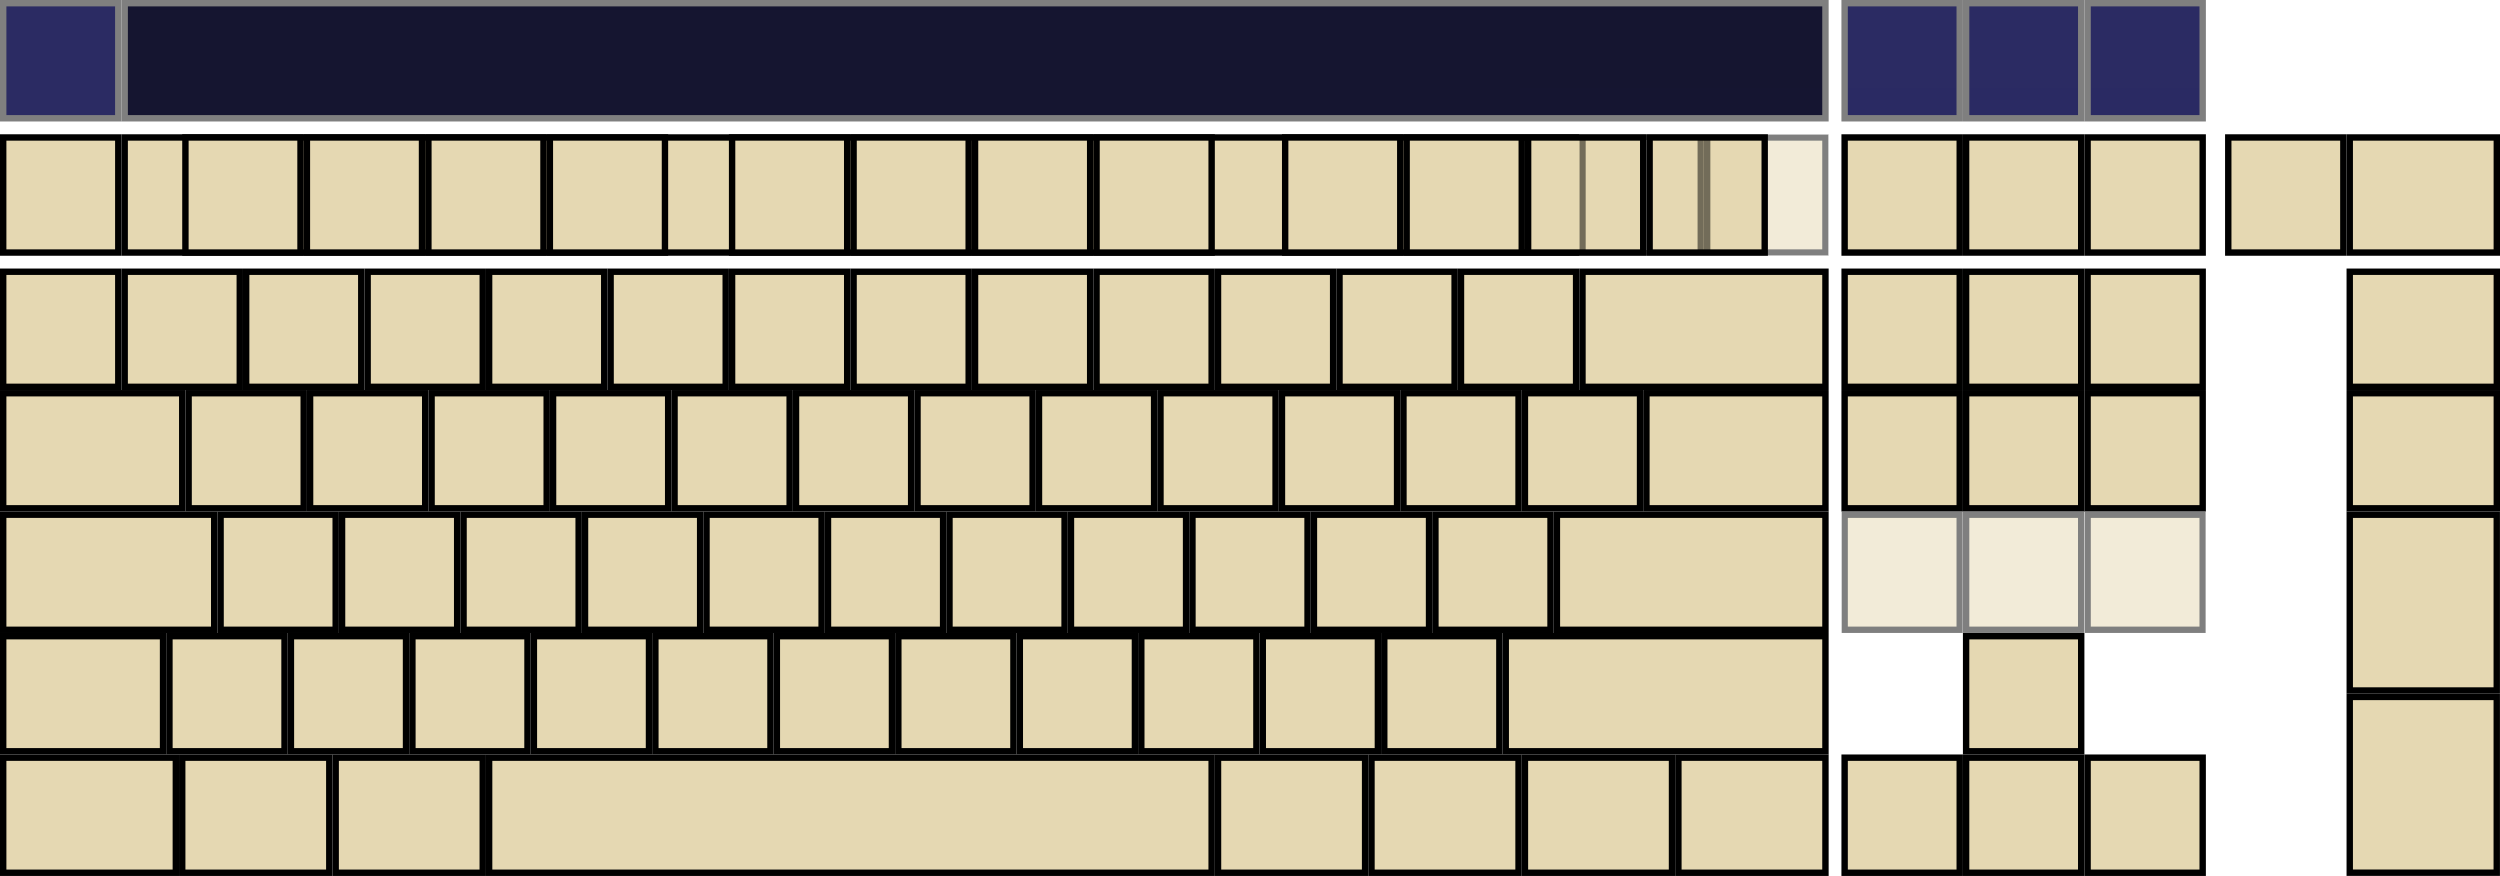
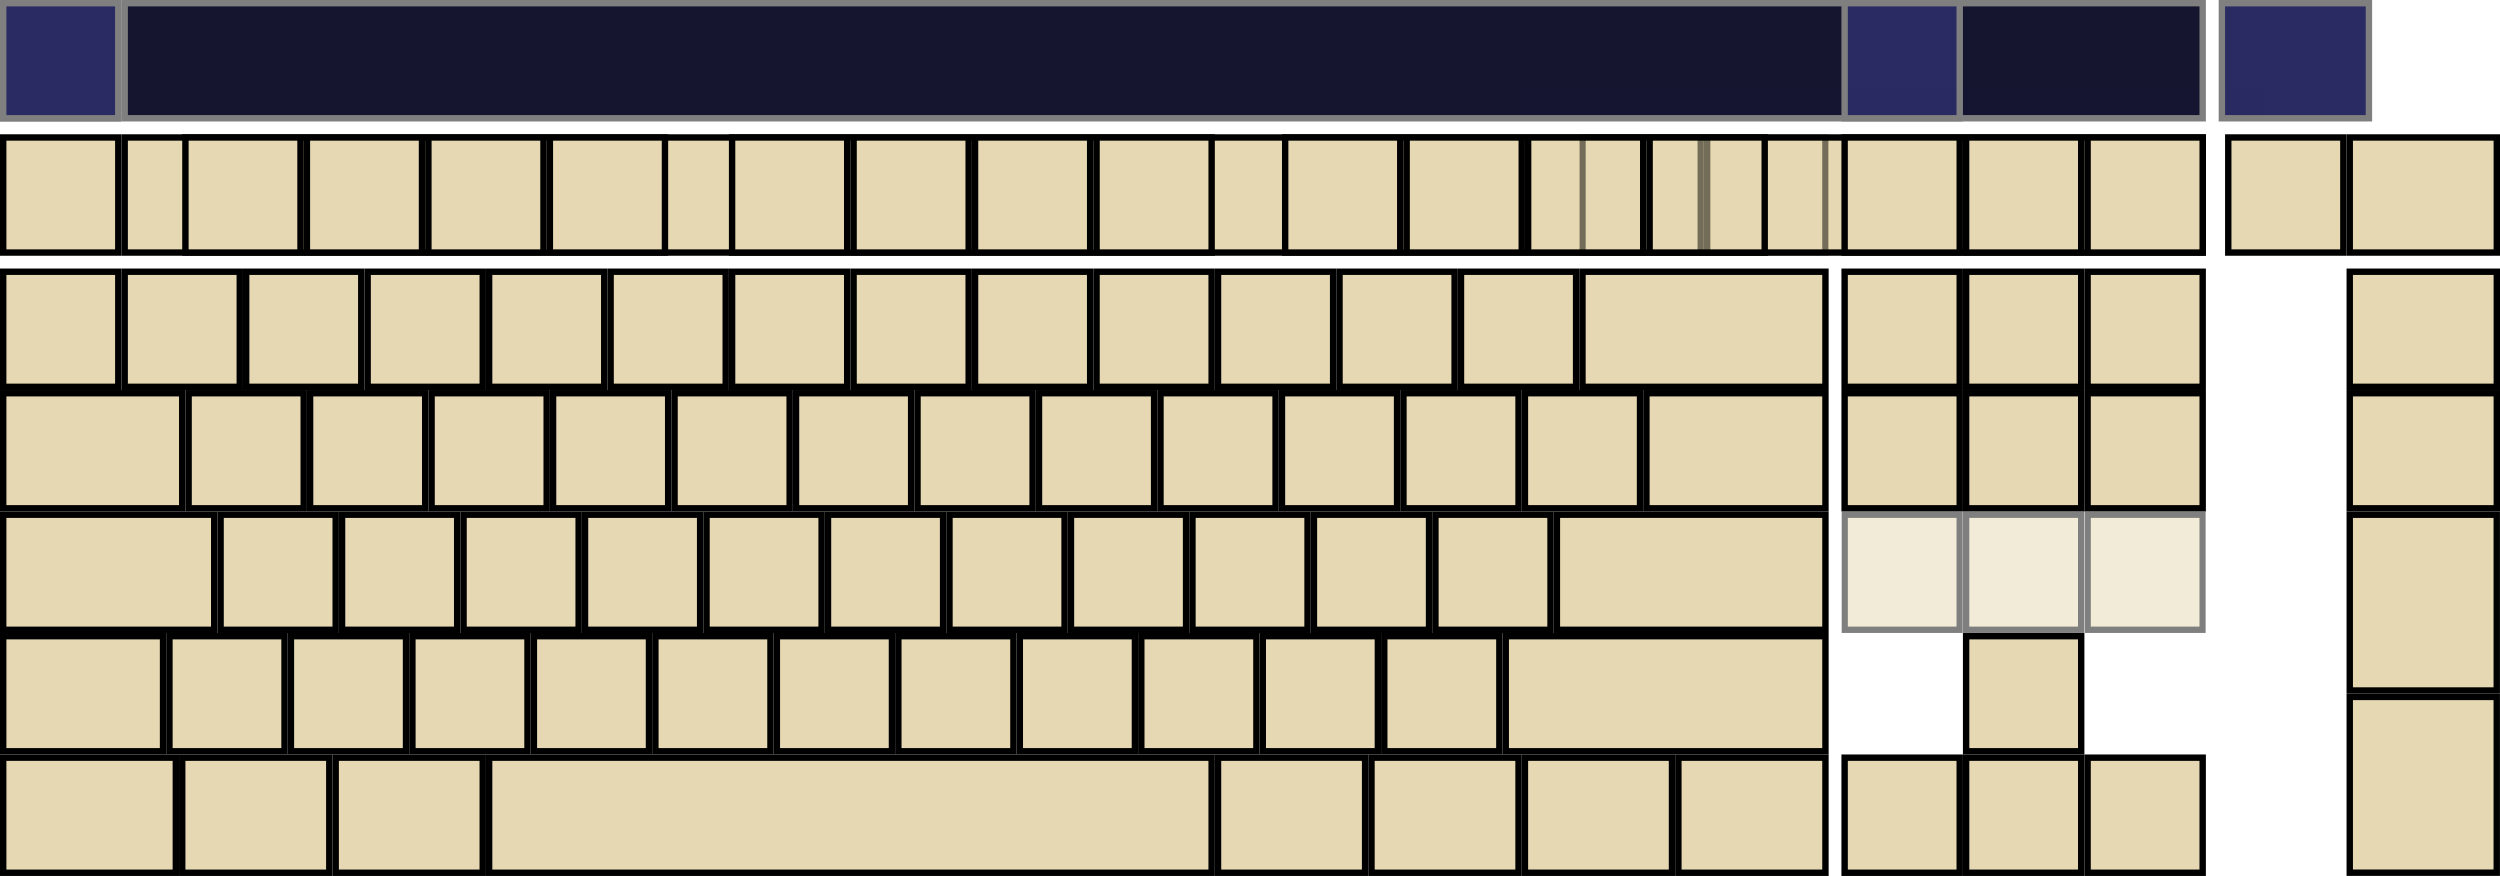
<svg xmlns="http://www.w3.org/2000/svg" id="full-alpha" height="137" width="391" version="1.0" enable-background="new">
  <defs id="defs4958">
    <filter id="filter3145">
      <feBlend id="feBlend3147" in2="BackgroundImage" mode="darken" />
    </filter>
  </defs>
-   <rect id="inputline" style="stroke:#000;fill:#e5d8b2" height="18" width="227" y="21.5" x="19.5" />
+   <rect id="inputline" style="stroke:#000;fill:#e5d8b2" height="18" width="325.0" y="21.5" x="19.5" />
+   <rect id="punctuation" height="18" width="18" stroke="#7f7f7f" y=".5" x=".5" fill="#2b2b63" />
  <rect id="stealthmode" height="18" width="18" stroke="#7f7f7f" y=".5" x=".5" fill="#2b2b63" />
-   <rect id="wordlistbg" height="18" width="266" stroke="#7f7f7f" y=".5" x="19.5" fill="#151530" />
+   <rect id="wordlistbg" height="18" width="325" stroke="#7f7f7f" y=".5" x="19.5" fill="#151530" />
  <rect id="learnmode" height="18" width="18" stroke="#7f7f7f" y=".5" x="288.5" fill="#2b2b63" />
-   <rect id="punctuation" height="18" width="18" stroke="#7f7f7f" y=".5" x="307.5" fill="#2b2b63" />
-   <rect id="dictionaries" height="18" width="18" stroke="#7f7f7f" y=".5" x="326.5" fill="#2b2b63" />
+   <rect id="dictionaries" height="18" width="23" stroke="#7f7f7f" y=".5" x="347.5" fill="#2b2b63" />
  <rect id="RALT" height="18" width="23" stroke="#000" y="118.5" x="190.5" fill="#e5d8b2" />
  <rect id="AB01" height="18" width="18" stroke="#000" y="99.5" x="45.5" fill="#e5d8b2" />
  <rect id="AE02" height="18" width="18" stroke="#000" y="42.5" x="38.5" fill="#e5d8b2" />
  <rect id="AE03" height="18" width="18" stroke="#000" y="42.5" x="57.5" fill="#e5d8b2" />
  <rect id="AD09" height="18" width="18" stroke="#000" y="61.5" x="181.5" fill="#e5d8b2" />
  <rect id="AE01" height="18" width="18" stroke="#000" y="42.5" x="19.5" fill="#e5d8b2" />
  <rect id="AE06" height="18" width="18" stroke="#000" y="42.5" x="114.5" fill="#e5d8b2" />
  <rect id="AE07" height="18" width="18" stroke="#000" y="42.5" x="133.5" fill="#e5d8b2" />
  <rect id="AE04" height="18" width="18" stroke="#000" y="42.5" x="76.5" fill="#e5d8b2" />
  <rect id="AE05" height="18" width="18" stroke="#000" y="42.5" x="95.5" fill="#e5d8b2" />
  <rect id="AD03" height="18" width="18" stroke="#000" y="61.5" x="67.5" fill="#e5d8b2" />
  <rect id="AD02" height="18" width="18" stroke="#000" y="61.5" x="48.5" fill="#e5d8b2" />
  <rect id="AD01" height="18" width="18" stroke="#000" y="61.5" x="29.5" fill="#e5d8b2" />
  <rect id="AE09" height="18" width="18" stroke="#000" y="42.5" x="171.5" fill="#e5d8b2" />
  <rect id="AD07" height="18" width="18" stroke="#000" y="61.5" x="143.5" fill="#e5d8b2" />
  <rect id="AD06" height="18" width="18" stroke="#000" y="61.5" x="124.5" fill="#e5d8b2" />
  <rect id="AD05" height="18" width="18" stroke="#000" y="61.5" x="105.5" fill="#e5d8b2" />
  <rect id="AD04" height="18" width="18" stroke="#000" y="61.5" x="86.5" fill="#e5d8b2" />
  <rect id="AB10" height="18" width="18" stroke="#000" y="99.5" x="216.5" fill="#e5d8b2" />
  <rect id="AC11" height="18" width="18" stroke="#000" y="80.5" x="224.5" fill="#e5d8b2" />
  <rect id="AC10" height="18" width="18" stroke="#000" y="80.5" x="205.5" fill="#e5d8b2" />
  <rect id="RCTL" height="18" width="23" stroke="#000" y="118.5" x="262.5" fill="#e5d8b2" />
  <rect id="LCTL" height="18" width="27" stroke="#000" y="118.5" x=".5" fill="#e5d8b2" />
  <rect id="TAB" height="18" width="28" stroke="#000" y="61.5" x=".5" fill="#e5d8b2" />
  <rect id="LALT" height="18" width="23" stroke="#000" y="118.5" x="52.5" fill="#e5d8b2" />
  <rect id="TLDE" height="18" width="18" stroke="#000" y="42.5" x=".5" fill="#e5d8b2" />
  <rect id="LSGT" height="18" width="18" stroke="#000" y="99.5" x="26.5" fill="#e5d8b2" />
  <rect id="LFSH" height="18" width="25" stroke="#000" y="99.5" x=".5" fill="#e5d8b2" />
  <rect id="BKSP" height="18" width="38" stroke="#000" y="42.5" x="247.5" fill="#e5d8b2" />
  <rect id="CAPS" height="18" width="33" stroke="#000" y="80.5" x=".5" fill="#e5d8b2" />
  <rect id="BKSL" height="18" width="28" stroke="#000" y="61.5" x="257.5" fill="#e5d8b2" />
  <rect id="RTRN" height="18" width="42" stroke="#000" y="80.5" x="243.5" fill="#e5d8b2" />
  <rect id="MENU" height="18" width="23" stroke="#000" y="118.5" x="238.5" fill="#e5d8b2" />
  <rect id="AD10" height="18" width="18" stroke="#000" y="61.5" x="200.5" fill="#e5d8b2" />
  <rect id="AD11" height="18" width="18" stroke="#000" y="61.5" x="219.5" fill="#e5d8b2" />
  <rect id="AD12" height="18" width="18" stroke="#000" y="61.5" x="238.5" fill="#e5d8b2" />
  <rect id="AB08" height="18" width="18" stroke="#000" y="99.5" x="178.5" fill="#e5d8b2" />
  <rect id="AE11" height="18" width="18" stroke="#000" y="42.5" x="209.5" fill="#e5d8b2" />
  <rect id="AE10" height="18" width="18" stroke="#000" y="42.5" x="190.5" fill="#e5d8b2" />
  <rect id="AE12" height="18" width="18" stroke="#000" y="42.5" x="228.5" fill="#e5d8b2" />
  <rect id="AC04" height="18" width="18" stroke="#000" y="80.5" x="91.5" fill="#e5d8b2" />
  <rect id="AC05" height="18" width="18" stroke="#000" y="80.5" x="110.5" fill="#e5d8b2" />
  <rect id="AC06" height="18" width="18" stroke="#000" y="80.5" x="129.5" fill="#e5d8b2" />
  <rect id="AC07" height="18" width="18" stroke="#000" y="80.5" x="148.5" fill="#e5d8b2" />
  <rect id="AB09" height="18" width="18" stroke="#000" y="99.5" x="197.5" fill="#e5d8b2" />
  <rect id="AC01" height="18" width="18" stroke="#000" y="80.5" x="34.5" fill="#e5d8b2" />
  <rect id="AC02" height="18" width="18" stroke="#000" y="80.5" x="53.5" fill="#e5d8b2" />
  <rect id="AC03" height="18" width="18" stroke="#000" y="80.5" x="72.5" fill="#e5d8b2" />
  <rect id="AB05" height="18" width="18" stroke="#000" y="99.5" x="121.5" fill="#e5d8b2" />
  <rect id="AB04" height="18" width="18" stroke="#000" y="99.5" x="102.5" fill="#e5d8b2" />
  <rect id="AE08" height="18" width="18" stroke="#000" y="42.5" x="152.5" fill="#e5d8b2" />
  <rect id="AB06" height="18" width="18" stroke="#000" y="99.5" x="140.5" fill="#e5d8b2" />
  <rect id="AC08" height="18" width="18" stroke="#000" y="80.5" x="167.5" fill="#e5d8b2" />
  <rect id="AC09" height="18" width="18" stroke="#000" y="80.5" x="186.5" fill="#e5d8b2" />
  <rect id="AB03" height="18" width="18" stroke="#000" y="99.5" x="83.5" fill="#e5d8b2" />
  <rect id="AB02" height="18" width="18" stroke="#000" y="99.5" x="64.5" fill="#e5d8b2" />
  <rect id="AD08" height="18" width="18" stroke="#000" y="61.5" x="162.5" fill="#e5d8b2" />
  <rect id="RWIN" height="18" width="23" stroke="#000" y="118.5" x="214.5" fill="#e5d8b2" />
  <rect id="SPCE" height="18" width="113" stroke="#000" y="118.5" x="76.5" fill="#e5d8b2" />
  <rect id="RTSH" height="18" width="50" stroke="#000" y="99.5" x="235.5" fill="#e5d8b2" />
  <rect id="LWIN" height="18" width="23" stroke="#000" y="118.5" x="28.5" fill="#e5d8b2" />
  <rect id="AB07" height="18" width="18" stroke="#000" y="99.5" x="159.5" fill="#e5d8b2" />
  <rect id="INS" height="18" width="18" stroke="#000" y="42.5" x="288.5" fill="#e5d8b2" />
  <rect id="HOME" height="18" width="18" stroke="#000" y="42.5" x="307.5" fill="#e5d8b2" />
  <rect id="DELE" height="18" width="18" stroke="#000" y="61.5" x="288.5" fill="#e5d8b2" />
  <rect id="END" height="18" width="18" stroke="#000" y="61.5" x="307.5" fill="#e5d8b2" />
  <rect id="PGUP" height="18" width="18" stroke="#000" y="42.5" x="326.5" fill="#e5d8b2" />
  <rect id="PGDN" height="18" width="18" stroke="#000" y="61.5" x="326.5" fill="#e5d8b2" />
  <rect id="UP" height="18" width="18" stroke="#000" y="99.5" x="307.5" fill="#e5d8b2" />
  <rect id="DOWN" height="18" width="18" stroke="#000" y="118.5" x="307.5" fill="#e5d8b2" />
  <rect id="LEFT" height="18" width="18" stroke="#000" y="118.5" x="288.5" fill="#e5d8b2" />
  <rect id="RGHT" height="18" width="18" stroke="#000" y="118.5" x="326.5" fill="#e5d8b2" />
  <rect id="F10" style="stroke:#000;fill:#e5d8b2" height="18" width="18" y="21.5" x="220" />
  <rect id="F3" style="stroke:#000;fill:#e5d8b2" height="18" width="18" y="21.5" x="67" />
  <rect id="F2" style="stroke:#000;fill:#e5d8b2" height="18" width="18" y="21.5" x="48" />
  <rect id="ESC" height="18" width="18" stroke="#000" y="21.5" x=".5" fill="#e5d8b2" />
  <rect id="F12" style="stroke:#000;fill:#e5d8b2" height="18" width="18" y="21.5" x="258" />
  <rect id="F11" style="stroke:#000;fill:#e5d8b2" height="18" width="18" y="21.5" x="239" />
  <rect id="F9" style="stroke:#000;fill:#e5d8b2" height="18" width="18" y="21.5" x="201" />
  <rect id="F6" style="stroke:#000;fill:#e5d8b2" height="18" width="18" y="21.5" x="133.5" />
  <rect id="F7" style="stroke:#000;fill:#e5d8b2" height="18" width="18" y="21.5" x="152.5" />
  <rect id="F1" style="stroke:#000;fill:#e5d8b2" height="18" width="18" y="21.5" x="29" />
  <rect id="F4" style="stroke:#000;fill:#e5d8b2" height="18" width="18" y="21.5" x="86" />
  <rect id="F8" style="stroke:#000;fill:#e5d8b2" height="18" width="18" y="21.5" x="171.5" />
  <rect id="F5" style="stroke:#000;fill:#e5d8b2" height="18" width="18" y="21.5" x="114.5" />
  <rect id="Prnt" height="18" width="18" stroke="#000" y="21.5" x="288.5" fill="#e5d8b2" />
  <rect id="Scroll" height="18" width="18" stroke="#000" y="21.5" x="307.5" fill="#e5d8b2" />
  <rect id="Pause" height="18" width="18" stroke="#000" y="21.5" x="326.5" fill="#e5d8b2" />
  <rect id="hide" height="18" width="23" stroke="#000" y="21.5" x="367.5" fill="#e5d8b2" />
  <rect id="move" height="18" width="23" stroke="#000" y="42.5" x="367.5" fill="#e5d8b2" />
  <rect id="showclick" height="18" width="23" stroke="#000" y="61.5" x="367.5" fill="#e5d8b2" />
  <rect id="layer0" style="stroke-width:1" height="27.491" width="22.991" stroke="#000" y="80.504" x="367.5" stroke-width="1.009" fill="#e5d8b2" />
  <rect id="layer1" style="stroke-width:1" height="27.491" width="22.991" stroke="#000" y="109" x="367.5" stroke-width="1.009" fill="#e5d8b2" />
  <g id="layer2" style="opacity:.5;filter:url(#filter3145)">
    <rect id="middleclick" style="stroke:#000;fill:#e5d8b2" height="18" width="18.5" y="21.5" x="247.5" />
    <rect id="secondaryclick" style="stroke:#000;fill:#e5d8b2" height="18" width="18.5" y="21.5" x="267" />
    <rect id="doubleclick" style="stroke:#000;fill:#e5d8b2" height="18" width="18" y="80.5" x="288.5" />
    <rect id="dragclick" style="stroke:#000;fill:#e5d8b2" height="18" width="18" y="80.5" x="307.5" />
    <rect id="hoverclick" style="stroke:#000;fill:#e5d8b2" height="18" width="18" y="80.5" x="326.5" />
  </g>
  <rect id="filler0" style="stroke:#000;fill:#e5d8b2" height="18" width="18" y="21.5" x="348.5" />
</svg>
